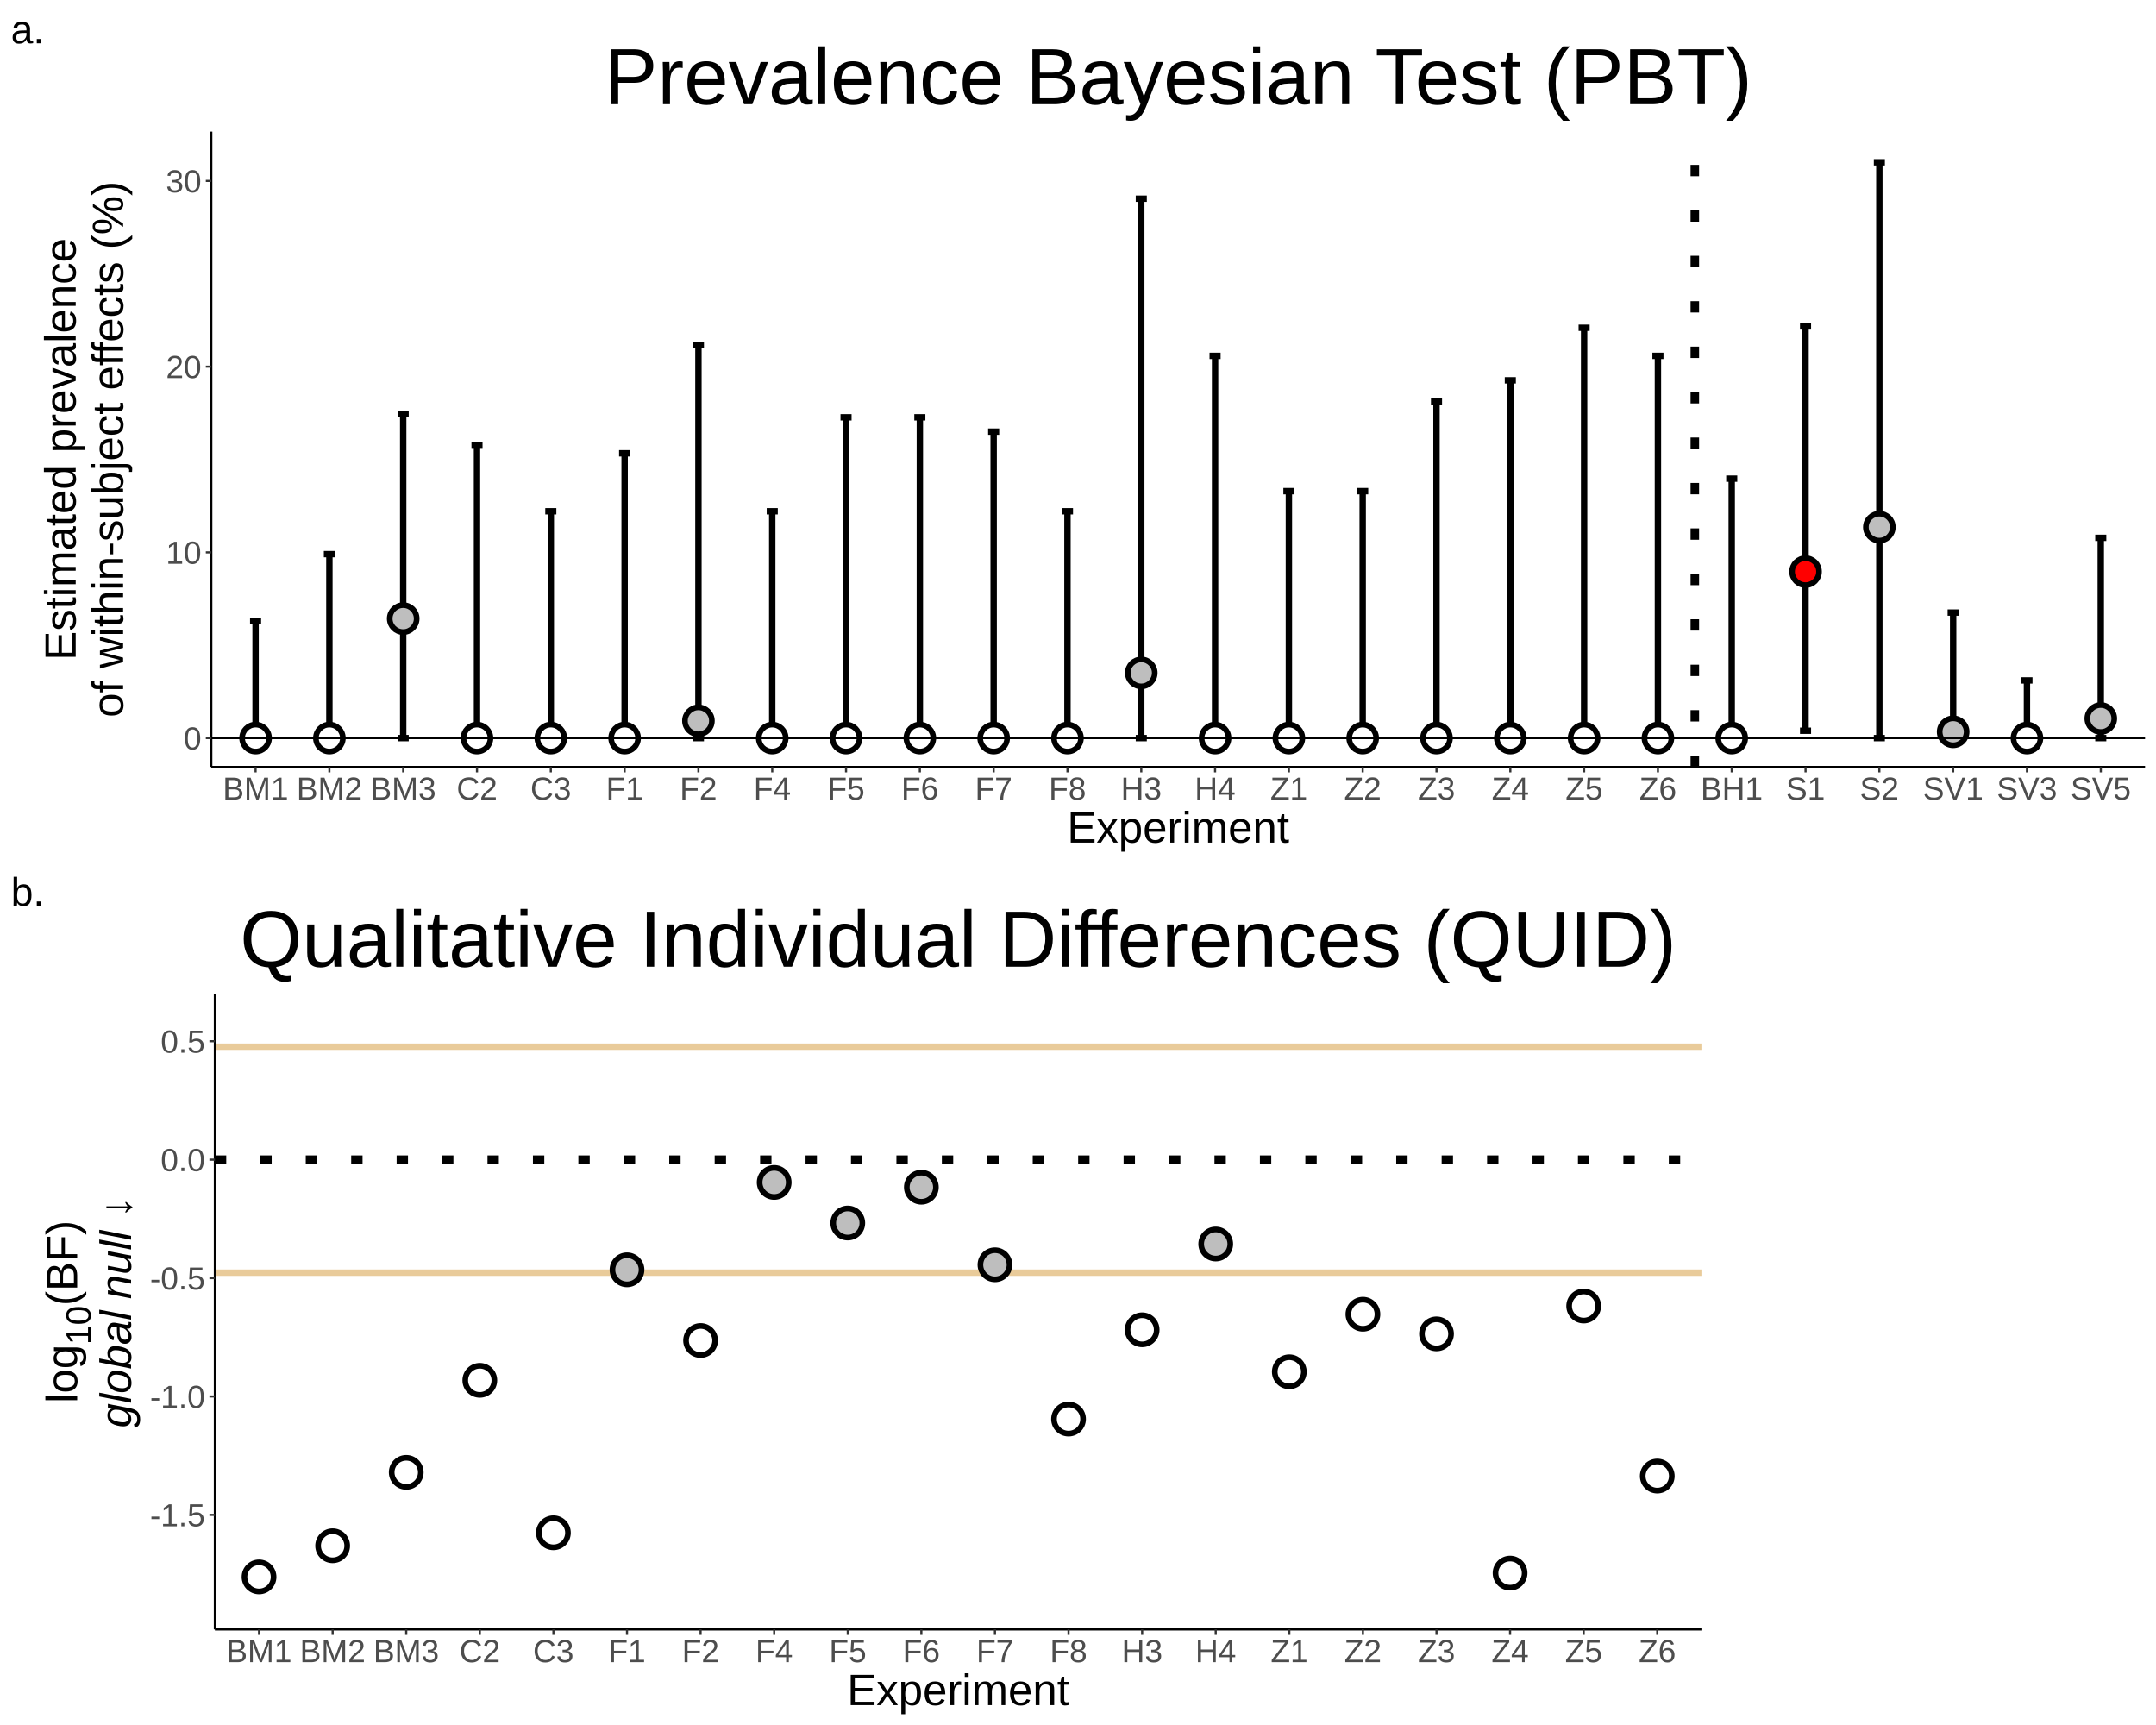
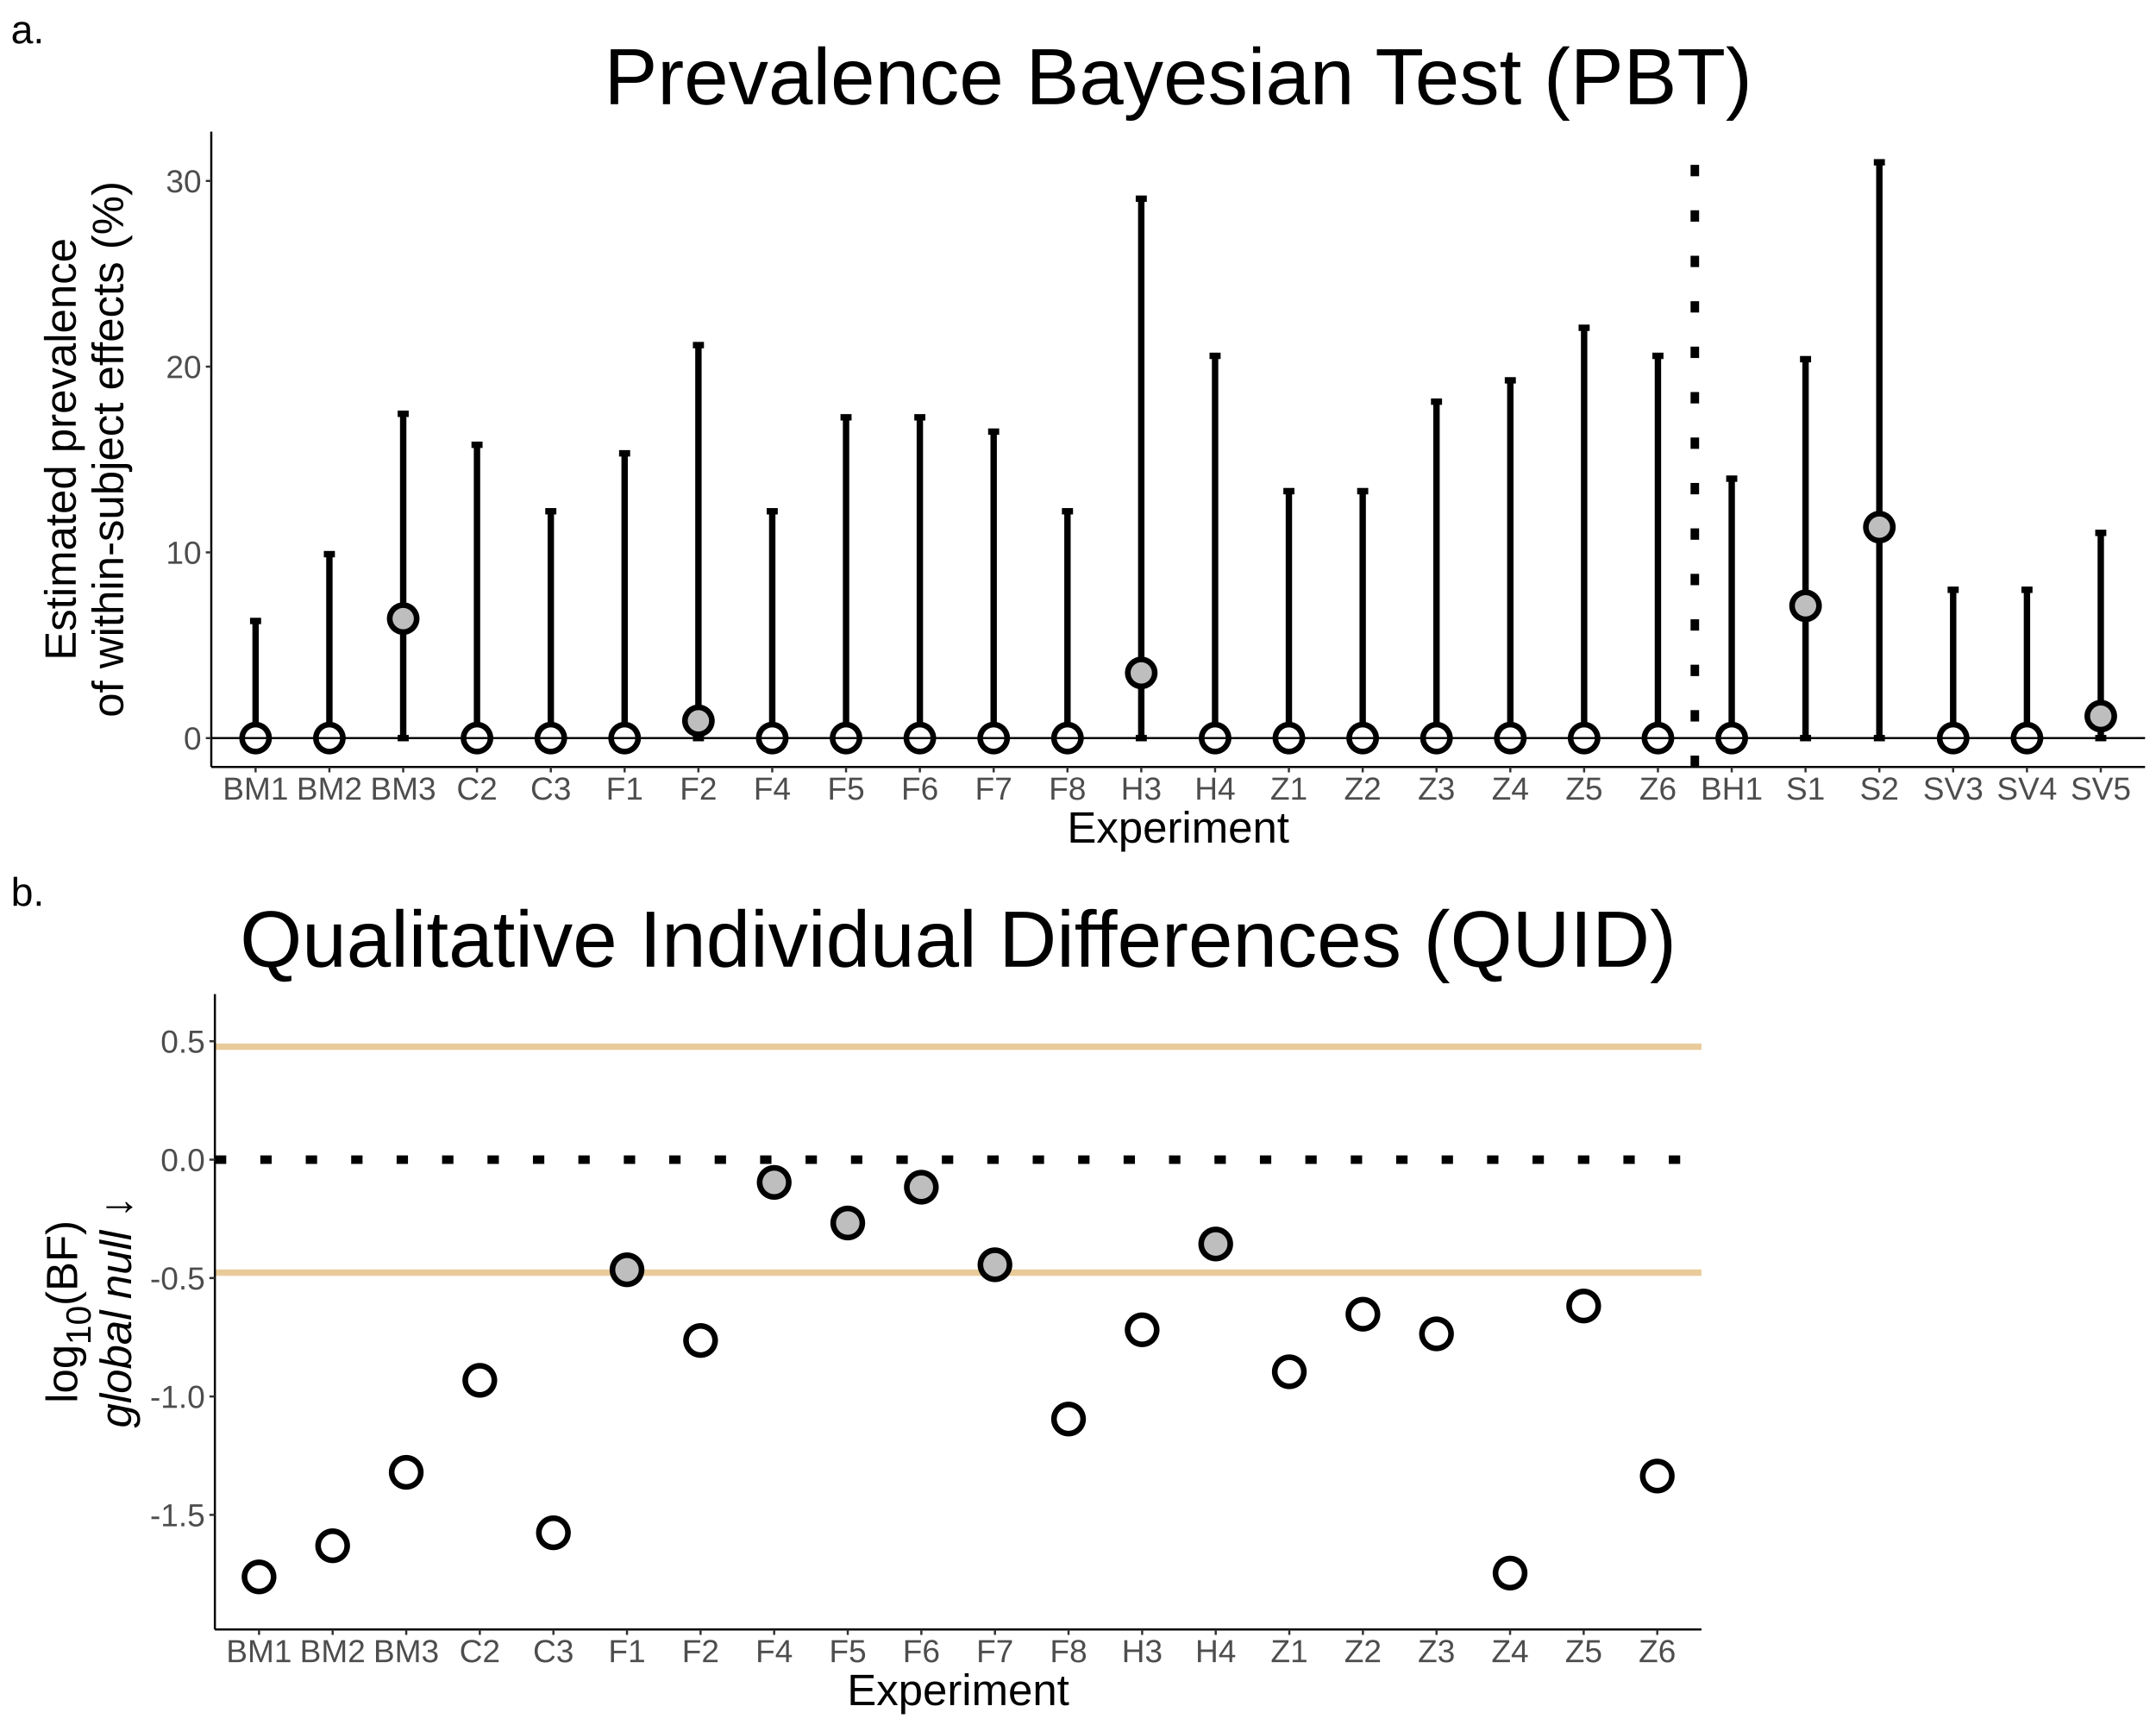
<svg xmlns="http://www.w3.org/2000/svg" class="svglite" width="1080.00pt" height="864.00pt" viewBox="0 0 1080.00 864.00">
  <defs>
    <style type="text/css">
    .svglite line, .svglite polyline, .svglite polygon, .svglite path, .svglite rect, .svglite circle {
      fill: none;
      stroke: #000000;
      stroke-linecap: round;
      stroke-linejoin: round;
      stroke-miterlimit: 10.00;
    }
    .svglite text {
      white-space: pre;
    }
  </style>
  </defs>
  <rect width="100%" height="100%" style="stroke: none; fill: #FFFFFF;" />
  <defs>
    <clipPath id="cpMC4wMHwxMDgwLjAwfDAuMDB8ODY0LjAw">
      <rect x="0.00" y="0.00" width="1080.00" height="864.00" />
    </clipPath>
  </defs>
  <g clip-path="url(#cpMC4wMHwxMDgwLjAwfDAuMDB8ODY0LjAw)">
</g>
  <defs>
    <clipPath id="cpMC4wMHwxMDgwLjAwfDAuMDB8NDMyLjAw">
      <rect x="0.00" y="0.00" width="1080.00" height="432.00" />
    </clipPath>
  </defs>
  <g clip-path="url(#cpMC4wMHwxMDgwLjAwfDAuMDB8NDMyLjAw)">
    <rect x="0.00" y="0.00" width="1080.00" height="432.00" style="stroke-width: 1.07; stroke: #FFFFFF; fill: #FFFFFF;" />
  </g>
  <g clip-path="url(#cpMC4wMHwxMDgwLjAwfDAuMDB8ODY0LjAw)">
</g>
  <defs>
    <clipPath id="cpMTA1Ljg0fDEwNzQuNTJ8NjUuOTJ8Mzg0LjE0">
      <rect x="105.84" y="65.92" width="968.68" height="318.22" />
    </clipPath>
  </defs>
  <g clip-path="url(#cpMTA1Ljg0fDEwNzQuNTJ8NjUuOTJ8Mzg0LjE0)">
    <rect x="105.84" y="65.92" width="968.68" height="318.22" style="stroke-width: 1.07; stroke: none; fill: #FFFFFF;" />
    <polyline points="125.25,311.03 130.80,311.03 " style="stroke-width: 3.20; stroke-linecap: butt;" />
    <polyline points="128.03,311.03 128.03,369.68 " style="stroke-width: 3.20; stroke-linecap: butt;" />
    <polyline points="125.25,369.68 130.80,369.68 " style="stroke-width: 3.20; stroke-linecap: butt;" />
    <polyline points="162.22,277.57 167.77,277.57 " style="stroke-width: 3.20; stroke-linecap: butt;" />
    <polyline points="165.00,277.57 165.00,369.68 " style="stroke-width: 3.20; stroke-linecap: butt;" />
    <polyline points="162.22,369.68 167.77,369.68 " style="stroke-width: 3.20; stroke-linecap: butt;" />
    <polyline points="199.20,207.25 204.74,207.25 " style="stroke-width: 3.20; stroke-linecap: butt;" />
    <polyline points="201.97,207.25 201.97,369.68 " style="stroke-width: 3.20; stroke-linecap: butt;" />
    <polyline points="199.20,369.68 204.74,369.68 " style="stroke-width: 3.20; stroke-linecap: butt;" />
    <polyline points="236.17,222.78 241.72,222.78 " style="stroke-width: 3.20; stroke-linecap: butt;" />
    <polyline points="238.94,222.78 238.94,369.68 " style="stroke-width: 3.20; stroke-linecap: butt;" />
    <polyline points="236.17,369.68 241.72,369.68 " style="stroke-width: 3.20; stroke-linecap: butt;" />
    <polyline points="273.14,256.08 278.69,256.08 " style="stroke-width: 3.20; stroke-linecap: butt;" />
    <polyline points="275.92,256.08 275.92,369.68 " style="stroke-width: 3.20; stroke-linecap: butt;" />
    <polyline points="273.14,369.68 278.69,369.68 " style="stroke-width: 3.20; stroke-linecap: butt;" />
    <polyline points="310.11,227.06 315.66,227.06 " style="stroke-width: 3.20; stroke-linecap: butt;" />
    <polyline points="312.89,227.06 312.89,369.68 " style="stroke-width: 3.20; stroke-linecap: butt;" />
    <polyline points="310.11,369.68 315.66,369.68 " style="stroke-width: 3.20; stroke-linecap: butt;" />
    <polyline points="347.09,172.83 352.63,172.83 " style="stroke-width: 3.20; stroke-linecap: butt;" />
    <polyline points="349.86,172.83 349.86,369.68 " style="stroke-width: 3.20; stroke-linecap: butt;" />
    <polyline points="347.09,369.68 352.63,369.68 " style="stroke-width: 3.20; stroke-linecap: butt;" />
    <polyline points="384.06,256.08 389.61,256.08 " style="stroke-width: 3.20; stroke-linecap: butt;" />
    <polyline points="386.83,256.08 386.83,369.68 " style="stroke-width: 3.20; stroke-linecap: butt;" />
    <polyline points="384.06,369.68 389.61,369.68 " style="stroke-width: 3.20; stroke-linecap: butt;" />
    <polyline points="421.03,209.01 426.58,209.01 " style="stroke-width: 3.20; stroke-linecap: butt;" />
    <polyline points="423.81,209.01 423.81,369.68 " style="stroke-width: 3.20; stroke-linecap: butt;" />
    <polyline points="421.03,369.68 426.58,369.68 " style="stroke-width: 3.20; stroke-linecap: butt;" />
    <polyline points="458.00,209.01 463.55,209.01 " style="stroke-width: 3.20; stroke-linecap: butt;" />
    <polyline points="460.78,209.01 460.78,369.68 " style="stroke-width: 3.20; stroke-linecap: butt;" />
    <polyline points="458.00,369.68 463.55,369.68 " style="stroke-width: 3.20; stroke-linecap: butt;" />
    <polyline points="494.98,216.19 500.52,216.19 " style="stroke-width: 3.20; stroke-linecap: butt;" />
    <polyline points="497.75,216.19 497.75,369.68 " style="stroke-width: 3.20; stroke-linecap: butt;" />
    <polyline points="494.98,369.68 500.52,369.68 " style="stroke-width: 3.20; stroke-linecap: butt;" />
    <polyline points="531.95,256.08 537.50,256.08 " style="stroke-width: 3.20; stroke-linecap: butt;" />
    <polyline points="534.72,256.08 534.72,369.68 " style="stroke-width: 3.20; stroke-linecap: butt;" />
    <polyline points="531.95,369.68 537.50,369.68 " style="stroke-width: 3.20; stroke-linecap: butt;" />
    <polyline points="568.92,99.52 574.47,99.52 " style="stroke-width: 3.20; stroke-linecap: butt;" />
    <polyline points="571.69,99.52 571.69,369.68 " style="stroke-width: 3.20; stroke-linecap: butt;" />
    <polyline points="568.92,369.68 574.47,369.68 " style="stroke-width: 3.20; stroke-linecap: butt;" />
    <polyline points="605.89,178.23 611.44,178.23 " style="stroke-width: 3.20; stroke-linecap: butt;" />
    <polyline points="608.67,178.23 608.67,369.68 " style="stroke-width: 3.20; stroke-linecap: butt;" />
    <polyline points="605.89,369.68 611.44,369.68 " style="stroke-width: 3.20; stroke-linecap: butt;" />
    <polyline points="642.87,246.01 648.41,246.01 " style="stroke-width: 3.20; stroke-linecap: butt;" />
    <polyline points="645.64,246.01 645.64,369.68 " style="stroke-width: 3.20; stroke-linecap: butt;" />
    <polyline points="642.87,369.68 648.41,369.68 " style="stroke-width: 3.20; stroke-linecap: butt;" />
    <polyline points="679.84,246.01 685.39,246.01 " style="stroke-width: 3.20; stroke-linecap: butt;" />
    <polyline points="682.61,246.01 682.61,369.68 " style="stroke-width: 3.20; stroke-linecap: butt;" />
    <polyline points="679.84,369.68 685.39,369.68 " style="stroke-width: 3.20; stroke-linecap: butt;" />
    <polyline points="716.81,201.19 722.36,201.19 " style="stroke-width: 3.20; stroke-linecap: butt;" />
    <polyline points="719.58,201.19 719.58,369.68 " style="stroke-width: 3.20; stroke-linecap: butt;" />
    <polyline points="716.81,369.68 722.36,369.68 " style="stroke-width: 3.20; stroke-linecap: butt;" />
    <polyline points="753.78,190.49 759.33,190.49 " style="stroke-width: 3.20; stroke-linecap: butt;" />
    <polyline points="756.56,190.49 756.56,369.68 " style="stroke-width: 3.20; stroke-linecap: butt;" />
    <polyline points="753.78,369.68 759.33,369.68 " style="stroke-width: 3.20; stroke-linecap: butt;" />
    <polyline points="790.76,164.18 796.30,164.18 " style="stroke-width: 3.20; stroke-linecap: butt;" />
    <polyline points="793.53,164.18 793.53,369.68 " style="stroke-width: 3.20; stroke-linecap: butt;" />
    <polyline points="790.76,369.68 796.30,369.68 " style="stroke-width: 3.20; stroke-linecap: butt;" />
    <polyline points="827.73,178.23 833.28,178.23 " style="stroke-width: 3.20; stroke-linecap: butt;" />
    <polyline points="830.50,178.23 830.50,369.68 " style="stroke-width: 3.20; stroke-linecap: butt;" />
    <polyline points="827.73,369.68 833.28,369.68 " style="stroke-width: 3.20; stroke-linecap: butt;" />
    <polyline points="864.70,239.74 870.25,239.74 " style="stroke-width: 3.20; stroke-linecap: butt;" />
    <polyline points="867.47,239.74 867.47,369.68 " style="stroke-width: 3.20; stroke-linecap: butt;" />
    <polyline points="864.70,369.68 870.25,369.68 " style="stroke-width: 3.20; stroke-linecap: butt;" />
-     <polyline points="901.67,163.49 907.22,163.49 " style="stroke-width: 3.20; stroke-linecap: butt;" />
-     <polyline points="904.45,163.49 904.45,366.00 " style="stroke-width: 3.20; stroke-linecap: butt;" />
-     <polyline points="901.67,366.00 907.22,366.00 " style="stroke-width: 3.20; stroke-linecap: butt;" />
+     <polyline points="901.67,179.90 907.22,179.90 " style="stroke-width: 3.20; stroke-linecap: butt;" />
+     <polyline points="904.45,179.90 904.45,369.68 " style="stroke-width: 3.20; stroke-linecap: butt;" />
+     <polyline points="901.67,369.68 907.22,369.68 " style="stroke-width: 3.20; stroke-linecap: butt;" />
    <polyline points="938.65,81.29 944.19,81.29 " style="stroke-width: 3.20; stroke-linecap: butt;" />
    <polyline points="941.42,81.29 941.42,369.68 " style="stroke-width: 3.20; stroke-linecap: butt;" />
    <polyline points="938.65,369.68 944.19,369.68 " style="stroke-width: 3.20; stroke-linecap: butt;" />
-     <polyline points="975.62,306.82 981.17,306.82 " style="stroke-width: 3.20; stroke-linecap: butt;" />
-     <polyline points="978.39,306.82 978.39,369.68 " style="stroke-width: 3.20; stroke-linecap: butt;" />
+     <polyline points="975.62,295.40 981.17,295.40 " style="stroke-width: 3.20; stroke-linecap: butt;" />
+     <polyline points="978.39,295.40 978.39,369.68 " style="stroke-width: 3.20; stroke-linecap: butt;" />
    <polyline points="975.62,369.68 981.17,369.68 " style="stroke-width: 3.20; stroke-linecap: butt;" />
-     <polyline points="1012.59,340.80 1018.14,340.80 " style="stroke-width: 3.20; stroke-linecap: butt;" />
-     <polyline points="1015.36,340.80 1015.36,369.68 " style="stroke-width: 3.20; stroke-linecap: butt;" />
+     <polyline points="1012.59,295.40 1018.14,295.40 " style="stroke-width: 3.20; stroke-linecap: butt;" />
+     <polyline points="1015.36,295.40 1015.36,369.68 " style="stroke-width: 3.20; stroke-linecap: butt;" />
    <polyline points="1012.59,369.68 1018.14,369.68 " style="stroke-width: 3.20; stroke-linecap: butt;" />
-     <polyline points="1049.56,269.37 1055.11,269.37 " style="stroke-width: 3.20; stroke-linecap: butt;" />
-     <polyline points="1052.34,269.37 1052.34,369.68 " style="stroke-width: 3.20; stroke-linecap: butt;" />
+     <polyline points="1049.56,266.91 1055.11,266.91 " style="stroke-width: 3.20; stroke-linecap: butt;" />
+     <polyline points="1052.34,266.91 1052.34,369.68 " style="stroke-width: 3.20; stroke-linecap: butt;" />
    <polyline points="1049.56,369.68 1055.11,369.68 " style="stroke-width: 3.20; stroke-linecap: butt;" />
    <circle cx="128.03" cy="369.68" r="6.75" style="stroke-width: 2.83; fill: #FFFFFF;" />
    <circle cx="165.00" cy="369.68" r="6.75" style="stroke-width: 2.83; fill: #FFFFFF;" />
    <circle cx="201.97" cy="309.84" r="6.75" style="stroke-width: 2.83; fill: #BEBEBE;" />
    <circle cx="238.94" cy="369.68" r="6.75" style="stroke-width: 2.83; fill: #FFFFFF;" />
    <circle cx="275.92" cy="369.68" r="6.75" style="stroke-width: 2.83; fill: #FFFFFF;" />
    <circle cx="312.89" cy="369.68" r="6.75" style="stroke-width: 2.83; fill: #FFFFFF;" />
    <circle cx="349.86" cy="361.04" r="6.75" style="stroke-width: 2.83; fill: #BEBEBE;" />
    <circle cx="386.83" cy="369.68" r="6.75" style="stroke-width: 2.83; fill: #FFFFFF;" />
    <circle cx="423.81" cy="369.68" r="6.75" style="stroke-width: 2.83; fill: #FFFFFF;" />
    <circle cx="460.78" cy="369.68" r="6.75" style="stroke-width: 2.83; fill: #FFFFFF;" />
    <circle cx="497.75" cy="369.68" r="6.75" style="stroke-width: 2.83; fill: #FFFFFF;" />
    <circle cx="534.72" cy="369.68" r="6.75" style="stroke-width: 2.83; fill: #FFFFFF;" />
    <circle cx="571.69" cy="337.04" r="6.75" style="stroke-width: 2.83; fill: #BEBEBE;" />
    <circle cx="608.67" cy="369.68" r="6.75" style="stroke-width: 2.83; fill: #FFFFFF;" />
    <circle cx="645.64" cy="369.68" r="6.75" style="stroke-width: 2.83; fill: #FFFFFF;" />
    <circle cx="682.61" cy="369.68" r="6.75" style="stroke-width: 2.83; fill: #FFFFFF;" />
    <circle cx="719.58" cy="369.68" r="6.75" style="stroke-width: 2.83; fill: #FFFFFF;" />
    <circle cx="756.56" cy="369.68" r="6.75" style="stroke-width: 2.83; fill: #FFFFFF;" />
    <circle cx="793.53" cy="369.68" r="6.75" style="stroke-width: 2.83; fill: #FFFFFF;" />
    <circle cx="830.50" cy="369.68" r="6.75" style="stroke-width: 2.83; fill: #FFFFFF;" />
    <circle cx="867.47" cy="369.68" r="6.75" style="stroke-width: 2.83; fill: #FFFFFF;" />
-     <circle cx="904.45" cy="286.32" r="6.75" style="stroke-width: 2.83; fill: #FF0000;" />
+     <circle cx="904.45" cy="303.44" r="6.75" style="stroke-width: 2.83; fill: #BEBEBE;" />
    <circle cx="941.42" cy="264.03" r="6.75" style="stroke-width: 2.83; fill: #BEBEBE;" />
-     <circle cx="978.39" cy="366.55" r="6.75" style="stroke-width: 2.83; fill: #BEBEBE;" />
+     <circle cx="978.39" cy="369.68" r="6.75" style="stroke-width: 2.83; fill: #FFFFFF;" />
    <circle cx="1015.36" cy="369.68" r="6.75" style="stroke-width: 2.83; fill: #FFFFFF;" />
-     <circle cx="1052.34" cy="359.88" r="6.75" style="stroke-width: 2.83; fill: #BEBEBE;" />
+     <circle cx="1052.34" cy="358.69" r="6.75" style="stroke-width: 2.83; fill: #BEBEBE;" />
    <line x1="105.84" y1="369.68" x2="1074.52" y2="369.68" style="stroke-width: 1.07; stroke-linecap: butt;" />
    <line x1="848.99" y1="384.14" x2="848.99" y2="65.92" style="stroke-width: 4.27; stroke-dasharray: 5.69,17.07; stroke-linecap: butt;" />
  </g>
  <g clip-path="url(#cpMC4wMHwxMDgwLjAwfDAuMDB8ODY0LjAw)">
    <polyline points="105.84,384.14 105.84,65.92 " style="stroke-width: 1.07; stroke-linecap: butt;" />
    <text x="100.91" y="375.40" text-anchor="end" style="font-size: 16.00px;fill: #4D4D4D; font-family: &quot;Arial&quot;;" textLength="8.90px" lengthAdjust="spacingAndGlyphs">0</text>
    <text x="100.91" y="282.38" text-anchor="end" style="font-size: 16.00px;fill: #4D4D4D; font-family: &quot;Arial&quot;;" textLength="17.80px" lengthAdjust="spacingAndGlyphs">10</text>
    <text x="100.91" y="189.36" text-anchor="end" style="font-size: 16.00px;fill: #4D4D4D; font-family: &quot;Arial&quot;;" textLength="17.80px" lengthAdjust="spacingAndGlyphs">20</text>
    <text x="100.91" y="96.35" text-anchor="end" style="font-size: 16.00px;fill: #4D4D4D; font-family: &quot;Arial&quot;;" textLength="17.80px" lengthAdjust="spacingAndGlyphs">30</text>
    <polyline points="103.10,369.68 105.84,369.68 " style="stroke-width: 1.07; stroke: #333333; stroke-linecap: butt;" />
    <polyline points="103.10,276.66 105.84,276.66 " style="stroke-width: 1.07; stroke: #333333; stroke-linecap: butt;" />
    <polyline points="103.10,183.64 105.84,183.64 " style="stroke-width: 1.07; stroke: #333333; stroke-linecap: butt;" />
    <polyline points="103.10,90.62 105.84,90.62 " style="stroke-width: 1.07; stroke: #333333; stroke-linecap: butt;" />
    <polyline points="105.84,384.14 1074.52,384.14 " style="stroke-width: 1.07; stroke-linecap: butt;" />
    <polyline points="128.03,386.88 128.03,384.14 " style="stroke-width: 1.07; stroke: #333333; stroke-linecap: butt;" />
    <polyline points="165.00,386.88 165.00,384.14 " style="stroke-width: 1.07; stroke: #333333; stroke-linecap: butt;" />
    <polyline points="201.97,386.88 201.97,384.14 " style="stroke-width: 1.07; stroke: #333333; stroke-linecap: butt;" />
    <polyline points="238.94,386.88 238.94,384.14 " style="stroke-width: 1.07; stroke: #333333; stroke-linecap: butt;" />
    <polyline points="275.92,386.88 275.92,384.14 " style="stroke-width: 1.07; stroke: #333333; stroke-linecap: butt;" />
    <polyline points="312.89,386.88 312.89,384.14 " style="stroke-width: 1.07; stroke: #333333; stroke-linecap: butt;" />
    <polyline points="349.86,386.88 349.86,384.14 " style="stroke-width: 1.07; stroke: #333333; stroke-linecap: butt;" />
    <polyline points="386.83,386.88 386.83,384.14 " style="stroke-width: 1.07; stroke: #333333; stroke-linecap: butt;" />
    <polyline points="423.81,386.88 423.81,384.14 " style="stroke-width: 1.07; stroke: #333333; stroke-linecap: butt;" />
    <polyline points="460.78,386.88 460.78,384.14 " style="stroke-width: 1.07; stroke: #333333; stroke-linecap: butt;" />
    <polyline points="497.75,386.88 497.75,384.14 " style="stroke-width: 1.07; stroke: #333333; stroke-linecap: butt;" />
    <polyline points="534.72,386.88 534.72,384.14 " style="stroke-width: 1.07; stroke: #333333; stroke-linecap: butt;" />
    <polyline points="571.69,386.88 571.69,384.14 " style="stroke-width: 1.07; stroke: #333333; stroke-linecap: butt;" />
    <polyline points="608.67,386.88 608.67,384.14 " style="stroke-width: 1.07; stroke: #333333; stroke-linecap: butt;" />
    <polyline points="645.64,386.88 645.64,384.14 " style="stroke-width: 1.07; stroke: #333333; stroke-linecap: butt;" />
    <polyline points="682.61,386.88 682.61,384.14 " style="stroke-width: 1.07; stroke: #333333; stroke-linecap: butt;" />
    <polyline points="719.58,386.88 719.58,384.14 " style="stroke-width: 1.07; stroke: #333333; stroke-linecap: butt;" />
    <polyline points="756.56,386.88 756.56,384.14 " style="stroke-width: 1.07; stroke: #333333; stroke-linecap: butt;" />
    <polyline points="793.53,386.88 793.53,384.14 " style="stroke-width: 1.07; stroke: #333333; stroke-linecap: butt;" />
    <polyline points="830.50,386.88 830.50,384.14 " style="stroke-width: 1.07; stroke: #333333; stroke-linecap: butt;" />
    <polyline points="867.47,386.88 867.47,384.14 " style="stroke-width: 1.07; stroke: #333333; stroke-linecap: butt;" />
    <polyline points="904.45,386.88 904.45,384.14 " style="stroke-width: 1.07; stroke: #333333; stroke-linecap: butt;" />
    <polyline points="941.42,386.88 941.42,384.14 " style="stroke-width: 1.07; stroke: #333333; stroke-linecap: butt;" />
    <polyline points="978.39,386.88 978.39,384.14 " style="stroke-width: 1.07; stroke: #333333; stroke-linecap: butt;" />
    <polyline points="1015.36,386.88 1015.36,384.14 " style="stroke-width: 1.07; stroke: #333333; stroke-linecap: butt;" />
    <polyline points="1052.34,386.88 1052.34,384.14 " style="stroke-width: 1.07; stroke: #333333; stroke-linecap: butt;" />
    <text x="128.03" y="400.53" text-anchor="middle" style="font-size: 16.00px;fill: #4D4D4D; font-family: &quot;Arial&quot;;" textLength="32.90px" lengthAdjust="spacingAndGlyphs">BM1</text>
    <text x="165.00" y="400.53" text-anchor="middle" style="font-size: 16.00px;fill: #4D4D4D; font-family: &quot;Arial&quot;;" textLength="32.90px" lengthAdjust="spacingAndGlyphs">BM2</text>
    <text x="201.97" y="400.53" text-anchor="middle" style="font-size: 16.00px;fill: #4D4D4D; font-family: &quot;Arial&quot;;" textLength="32.90px" lengthAdjust="spacingAndGlyphs">BM3</text>
    <text x="238.94" y="400.53" text-anchor="middle" style="font-size: 16.00px;fill: #4D4D4D; font-family: &quot;Arial&quot;;" textLength="20.46px" lengthAdjust="spacingAndGlyphs">C2</text>
    <text x="275.92" y="400.53" text-anchor="middle" style="font-size: 16.00px;fill: #4D4D4D; font-family: &quot;Arial&quot;;" textLength="20.46px" lengthAdjust="spacingAndGlyphs">C3</text>
    <text x="312.89" y="400.53" text-anchor="middle" style="font-size: 16.00px;fill: #4D4D4D; font-family: &quot;Arial&quot;;" textLength="18.67px" lengthAdjust="spacingAndGlyphs">F1</text>
    <text x="349.86" y="400.53" text-anchor="middle" style="font-size: 16.00px;fill: #4D4D4D; font-family: &quot;Arial&quot;;" textLength="18.67px" lengthAdjust="spacingAndGlyphs">F2</text>
    <text x="386.83" y="400.53" text-anchor="middle" style="font-size: 16.00px;fill: #4D4D4D; font-family: &quot;Arial&quot;;" textLength="18.67px" lengthAdjust="spacingAndGlyphs">F4</text>
    <text x="423.81" y="400.53" text-anchor="middle" style="font-size: 16.00px;fill: #4D4D4D; font-family: &quot;Arial&quot;;" textLength="18.67px" lengthAdjust="spacingAndGlyphs">F5</text>
    <text x="460.78" y="400.53" text-anchor="middle" style="font-size: 16.00px;fill: #4D4D4D; font-family: &quot;Arial&quot;;" textLength="18.67px" lengthAdjust="spacingAndGlyphs">F6</text>
    <text x="497.75" y="400.53" text-anchor="middle" style="font-size: 16.00px;fill: #4D4D4D; font-family: &quot;Arial&quot;;" textLength="18.67px" lengthAdjust="spacingAndGlyphs">F7</text>
    <text x="534.72" y="400.53" text-anchor="middle" style="font-size: 16.00px;fill: #4D4D4D; font-family: &quot;Arial&quot;;" textLength="18.67px" lengthAdjust="spacingAndGlyphs">F8</text>
    <text x="571.69" y="400.53" text-anchor="middle" style="font-size: 16.00px;fill: #4D4D4D; font-family: &quot;Arial&quot;;" textLength="20.46px" lengthAdjust="spacingAndGlyphs">H3</text>
    <text x="608.67" y="400.53" text-anchor="middle" style="font-size: 16.00px;fill: #4D4D4D; font-family: &quot;Arial&quot;;" textLength="20.46px" lengthAdjust="spacingAndGlyphs">H4</text>
    <text x="645.64" y="400.53" text-anchor="middle" style="font-size: 16.00px;fill: #4D4D4D; font-family: &quot;Arial&quot;;" textLength="18.67px" lengthAdjust="spacingAndGlyphs">Z1</text>
    <text x="682.61" y="400.53" text-anchor="middle" style="font-size: 16.00px;fill: #4D4D4D; font-family: &quot;Arial&quot;;" textLength="18.67px" lengthAdjust="spacingAndGlyphs">Z2</text>
    <text x="719.58" y="400.53" text-anchor="middle" style="font-size: 16.00px;fill: #4D4D4D; font-family: &quot;Arial&quot;;" textLength="18.67px" lengthAdjust="spacingAndGlyphs">Z3</text>
    <text x="756.56" y="400.53" text-anchor="middle" style="font-size: 16.00px;fill: #4D4D4D; font-family: &quot;Arial&quot;;" textLength="18.67px" lengthAdjust="spacingAndGlyphs">Z4</text>
    <text x="793.53" y="400.53" text-anchor="middle" style="font-size: 16.00px;fill: #4D4D4D; font-family: &quot;Arial&quot;;" textLength="18.67px" lengthAdjust="spacingAndGlyphs">Z5</text>
    <text x="830.50" y="400.53" text-anchor="middle" style="font-size: 16.00px;fill: #4D4D4D; font-family: &quot;Arial&quot;;" textLength="18.67px" lengthAdjust="spacingAndGlyphs">Z6</text>
    <text x="867.47" y="400.53" text-anchor="middle" style="font-size: 16.00px;fill: #4D4D4D; font-family: &quot;Arial&quot;;" textLength="31.13px" lengthAdjust="spacingAndGlyphs">BH1</text>
    <text x="904.45" y="400.53" text-anchor="middle" style="font-size: 16.00px;fill: #4D4D4D; font-family: &quot;Arial&quot;;" textLength="19.57px" lengthAdjust="spacingAndGlyphs">S1</text>
    <text x="941.42" y="400.53" text-anchor="middle" style="font-size: 16.00px;fill: #4D4D4D; font-family: &quot;Arial&quot;;" textLength="19.57px" lengthAdjust="spacingAndGlyphs">S2</text>
-     <text x="978.39" y="400.53" text-anchor="middle" style="font-size: 16.00px;fill: #4D4D4D; font-family: &quot;Arial&quot;;" textLength="30.24px" lengthAdjust="spacingAndGlyphs">SV1</text>
-     <text x="1015.36" y="400.53" text-anchor="middle" style="font-size: 16.00px;fill: #4D4D4D; font-family: &quot;Arial&quot;;" textLength="30.24px" lengthAdjust="spacingAndGlyphs">SV3</text>
+     <text x="978.39" y="400.53" text-anchor="middle" style="font-size: 16.00px;fill: #4D4D4D; font-family: &quot;Arial&quot;;" textLength="30.24px" lengthAdjust="spacingAndGlyphs">SV3</text>
+     <text x="1015.36" y="400.53" text-anchor="middle" style="font-size: 16.00px;fill: #4D4D4D; font-family: &quot;Arial&quot;;" textLength="30.24px" lengthAdjust="spacingAndGlyphs">SV4</text>
    <text x="1052.34" y="400.53" text-anchor="middle" style="font-size: 16.00px;fill: #4D4D4D; font-family: &quot;Arial&quot;;" textLength="30.24px" lengthAdjust="spacingAndGlyphs">SV5</text>
    <text x="590.18" y="422.02" text-anchor="middle" style="font-size: 22.00px; font-family: &quot;Arial&quot;;" textLength="111.30px" lengthAdjust="spacingAndGlyphs">Experiment</text>
    <text transform="translate(37.92,225.03) rotate(-90)" text-anchor="middle" style="font-size: 22.00px; font-family: &quot;Arial&quot;;" textLength="211.62px" lengthAdjust="spacingAndGlyphs">Estimated prevalence</text>
    <text transform="translate(61.68,225.03) rotate(-90)" text-anchor="middle" style="font-size: 22.00px; font-family: &quot;Arial&quot;;" textLength="268.65px" lengthAdjust="spacingAndGlyphs">of within-subject effects (%)</text>
    <text x="590.18" y="52.19" text-anchor="middle" style="font-size: 40.00px; font-family: &quot;Arial&quot;;" textLength="575.14px" lengthAdjust="spacingAndGlyphs">Prevalence Bayesian Test (PBT)</text>
    <text x="13.82" y="21.68" text-anchor="middle" style="font-size: 20.00px; font-family: &quot;Arial&quot;;" textLength="16.68px" lengthAdjust="spacingAndGlyphs">a.</text>
  </g>
  <defs>
    <clipPath id="cpMC4wMHw4NTcuNzd8NDMyLjAwfDg2NC4wMA==">
      <rect x="0.00" y="432.00" width="857.77" height="432.00" />
    </clipPath>
  </defs>
  <g clip-path="url(#cpMC4wMHw4NTcuNzd8NDMyLjAwfDg2NC4wMA==)">
    <rect x="0.00" y="432.00" width="857.77" height="432.00" style="stroke-width: 1.07; stroke: #FFFFFF; fill: #FFFFFF;" />
  </g>
  <g clip-path="url(#cpMC4wMHwxMDgwLjAwfDAuMDB8ODY0LjAw)">
</g>
  <defs>
    <clipPath id="cpMTA3LjY0fDg1Mi4yOXw0OTcuOTJ8ODE2LjE0">
      <rect x="107.64" y="497.92" width="744.65" height="318.22" />
    </clipPath>
  </defs>
  <g clip-path="url(#cpMTA3LjY0fDg1Mi4yOXw0OTcuOTJ8ODE2LjE0)">
    <rect x="107.64" y="497.92" width="744.65" height="318.22" style="stroke-width: 1.07; stroke: none; fill: #FFFFFF;" />
    <line x1="107.64" y1="580.84" x2="852.29" y2="580.84" style="stroke-width: 4.27; stroke-dasharray: 5.69,17.07; stroke-linecap: butt;" />
    <line x1="107.64" y1="524.25" x2="852.29" y2="524.25" style="stroke-width: 3.20; stroke: #E9CB9A; stroke-linecap: butt;" />
    <line x1="107.64" y1="637.43" x2="852.29" y2="637.43" style="stroke-width: 3.20; stroke: #E9CB9A; stroke-linecap: butt;" />
    <circle cx="129.76" cy="789.82" r="7.29" style="stroke-width: 2.83; fill: #FFFFFF;" />
    <circle cx="166.63" cy="774.22" r="7.29" style="stroke-width: 2.83; fill: #FFFFFF;" />
    <circle cx="203.49" cy="737.45" r="7.29" style="stroke-width: 2.83; fill: #FFFFFF;" />
    <circle cx="240.35" cy="691.36" r="7.29" style="stroke-width: 2.83; fill: #FFFFFF;" />
    <circle cx="277.22" cy="767.72" r="7.29" style="stroke-width: 2.83; fill: #FFFFFF;" />
    <circle cx="314.08" cy="636.00" r="7.29" style="stroke-width: 2.83; fill: #BEBEBE;" />
    <circle cx="350.94" cy="671.41" r="7.29" style="stroke-width: 2.83; fill: #FFFFFF;" />
    <circle cx="387.81" cy="592.23" r="7.29" style="stroke-width: 2.83; fill: #BEBEBE;" />
    <circle cx="424.67" cy="612.56" r="7.29" style="stroke-width: 2.83; fill: #BEBEBE;" />
    <circle cx="461.53" cy="594.63" r="7.29" style="stroke-width: 2.83; fill: #BEBEBE;" />
    <circle cx="498.40" cy="633.48" r="7.29" style="stroke-width: 2.83; fill: #BEBEBE;" />
    <circle cx="535.26" cy="710.76" r="7.29" style="stroke-width: 2.83; fill: #FFFFFF;" />
    <circle cx="572.13" cy="666.05" r="7.29" style="stroke-width: 2.83; fill: #FFFFFF;" />
    <circle cx="608.99" cy="623.08" r="7.29" style="stroke-width: 2.83; fill: #BEBEBE;" />
    <circle cx="645.85" cy="687.08" r="7.29" style="stroke-width: 2.83; fill: #FFFFFF;" />
    <circle cx="682.72" cy="658.25" r="7.29" style="stroke-width: 2.83; fill: #FFFFFF;" />
    <circle cx="719.58" cy="668.09" r="7.29" style="stroke-width: 2.83; fill: #FFFFFF;" />
    <circle cx="756.44" cy="787.92" r="7.29" style="stroke-width: 2.83; fill: #FFFFFF;" />
    <circle cx="793.31" cy="654.14" r="7.29" style="stroke-width: 2.83; fill: #FFFFFF;" />
    <circle cx="830.17" cy="739.31" r="7.29" style="stroke-width: 2.83; fill: #FFFFFF;" />
  </g>
  <g clip-path="url(#cpMC4wMHwxMDgwLjAwfDAuMDB8ODY0LjAw)">
    <polyline points="107.64,816.14 107.64,497.92 " style="stroke-width: 1.07; stroke-linecap: butt;" />
    <text x="102.71" y="764.48" text-anchor="end" style="font-size: 16.00px;fill: #4D4D4D; font-family: &quot;Arial&quot;;" textLength="27.57px" lengthAdjust="spacingAndGlyphs">-1.5</text>
    <text x="102.71" y="705.17" text-anchor="end" style="font-size: 16.00px;fill: #4D4D4D; font-family: &quot;Arial&quot;;" textLength="27.57px" lengthAdjust="spacingAndGlyphs">-1.0</text>
    <text x="102.71" y="645.87" text-anchor="end" style="font-size: 16.00px;fill: #4D4D4D; font-family: &quot;Arial&quot;;" textLength="27.57px" lengthAdjust="spacingAndGlyphs">-0.5</text>
    <text x="102.71" y="586.56" text-anchor="end" style="font-size: 16.00px;fill: #4D4D4D; font-family: &quot;Arial&quot;;" textLength="22.24px" lengthAdjust="spacingAndGlyphs">0.0</text>
    <text x="102.71" y="527.26" text-anchor="end" style="font-size: 16.00px;fill: #4D4D4D; font-family: &quot;Arial&quot;;" textLength="22.24px" lengthAdjust="spacingAndGlyphs">0.5</text>
    <polyline points="104.90,758.75 107.64,758.75 " style="stroke-width: 1.07; stroke: #333333; stroke-linecap: butt;" />
    <polyline points="104.90,699.44 107.64,699.44 " style="stroke-width: 1.07; stroke: #333333; stroke-linecap: butt;" />
    <polyline points="104.90,640.14 107.64,640.14 " style="stroke-width: 1.07; stroke: #333333; stroke-linecap: butt;" />
    <polyline points="104.90,580.84 107.64,580.84 " style="stroke-width: 1.07; stroke: #333333; stroke-linecap: butt;" />
    <polyline points="104.90,521.53 107.64,521.53 " style="stroke-width: 1.07; stroke: #333333; stroke-linecap: butt;" />
    <polyline points="107.64,816.14 852.29,816.14 " style="stroke-width: 1.07; stroke-linecap: butt;" />
    <polyline points="129.76,818.88 129.76,816.14 " style="stroke-width: 1.07; stroke: #333333; stroke-linecap: butt;" />
    <polyline points="166.63,818.88 166.63,816.14 " style="stroke-width: 1.07; stroke: #333333; stroke-linecap: butt;" />
    <polyline points="203.49,818.88 203.49,816.14 " style="stroke-width: 1.07; stroke: #333333; stroke-linecap: butt;" />
    <polyline points="240.35,818.88 240.35,816.14 " style="stroke-width: 1.07; stroke: #333333; stroke-linecap: butt;" />
    <polyline points="277.22,818.88 277.22,816.14 " style="stroke-width: 1.07; stroke: #333333; stroke-linecap: butt;" />
    <polyline points="314.08,818.88 314.08,816.14 " style="stroke-width: 1.07; stroke: #333333; stroke-linecap: butt;" />
    <polyline points="350.94,818.88 350.94,816.14 " style="stroke-width: 1.07; stroke: #333333; stroke-linecap: butt;" />
    <polyline points="387.81,818.88 387.81,816.14 " style="stroke-width: 1.07; stroke: #333333; stroke-linecap: butt;" />
    <polyline points="424.67,818.88 424.67,816.14 " style="stroke-width: 1.07; stroke: #333333; stroke-linecap: butt;" />
    <polyline points="461.53,818.88 461.53,816.14 " style="stroke-width: 1.07; stroke: #333333; stroke-linecap: butt;" />
    <polyline points="498.40,818.88 498.40,816.14 " style="stroke-width: 1.07; stroke: #333333; stroke-linecap: butt;" />
    <polyline points="535.26,818.88 535.26,816.14 " style="stroke-width: 1.07; stroke: #333333; stroke-linecap: butt;" />
    <polyline points="572.13,818.88 572.13,816.14 " style="stroke-width: 1.07; stroke: #333333; stroke-linecap: butt;" />
    <polyline points="608.99,818.88 608.99,816.14 " style="stroke-width: 1.07; stroke: #333333; stroke-linecap: butt;" />
    <polyline points="645.85,818.88 645.85,816.14 " style="stroke-width: 1.07; stroke: #333333; stroke-linecap: butt;" />
    <polyline points="682.72,818.88 682.72,816.14 " style="stroke-width: 1.07; stroke: #333333; stroke-linecap: butt;" />
    <polyline points="719.58,818.88 719.58,816.14 " style="stroke-width: 1.07; stroke: #333333; stroke-linecap: butt;" />
    <polyline points="756.44,818.88 756.44,816.14 " style="stroke-width: 1.07; stroke: #333333; stroke-linecap: butt;" />
    <polyline points="793.31,818.88 793.31,816.14 " style="stroke-width: 1.07; stroke: #333333; stroke-linecap: butt;" />
    <polyline points="830.17,818.88 830.17,816.14 " style="stroke-width: 1.07; stroke: #333333; stroke-linecap: butt;" />
    <text x="129.76" y="832.53" text-anchor="middle" style="font-size: 16.00px;fill: #4D4D4D; font-family: &quot;Arial&quot;;" textLength="32.90px" lengthAdjust="spacingAndGlyphs">BM1</text>
    <text x="166.63" y="832.53" text-anchor="middle" style="font-size: 16.00px;fill: #4D4D4D; font-family: &quot;Arial&quot;;" textLength="32.90px" lengthAdjust="spacingAndGlyphs">BM2</text>
    <text x="203.49" y="832.53" text-anchor="middle" style="font-size: 16.00px;fill: #4D4D4D; font-family: &quot;Arial&quot;;" textLength="32.90px" lengthAdjust="spacingAndGlyphs">BM3</text>
    <text x="240.35" y="832.53" text-anchor="middle" style="font-size: 16.00px;fill: #4D4D4D; font-family: &quot;Arial&quot;;" textLength="20.46px" lengthAdjust="spacingAndGlyphs">C2</text>
    <text x="277.22" y="832.53" text-anchor="middle" style="font-size: 16.00px;fill: #4D4D4D; font-family: &quot;Arial&quot;;" textLength="20.46px" lengthAdjust="spacingAndGlyphs">C3</text>
    <text x="314.08" y="832.53" text-anchor="middle" style="font-size: 16.00px;fill: #4D4D4D; font-family: &quot;Arial&quot;;" textLength="18.67px" lengthAdjust="spacingAndGlyphs">F1</text>
    <text x="350.94" y="832.53" text-anchor="middle" style="font-size: 16.00px;fill: #4D4D4D; font-family: &quot;Arial&quot;;" textLength="18.67px" lengthAdjust="spacingAndGlyphs">F2</text>
    <text x="387.81" y="832.53" text-anchor="middle" style="font-size: 16.00px;fill: #4D4D4D; font-family: &quot;Arial&quot;;" textLength="18.67px" lengthAdjust="spacingAndGlyphs">F4</text>
    <text x="424.67" y="832.53" text-anchor="middle" style="font-size: 16.00px;fill: #4D4D4D; font-family: &quot;Arial&quot;;" textLength="18.67px" lengthAdjust="spacingAndGlyphs">F5</text>
    <text x="461.53" y="832.53" text-anchor="middle" style="font-size: 16.00px;fill: #4D4D4D; font-family: &quot;Arial&quot;;" textLength="18.67px" lengthAdjust="spacingAndGlyphs">F6</text>
    <text x="498.40" y="832.53" text-anchor="middle" style="font-size: 16.00px;fill: #4D4D4D; font-family: &quot;Arial&quot;;" textLength="18.67px" lengthAdjust="spacingAndGlyphs">F7</text>
    <text x="535.26" y="832.53" text-anchor="middle" style="font-size: 16.00px;fill: #4D4D4D; font-family: &quot;Arial&quot;;" textLength="18.67px" lengthAdjust="spacingAndGlyphs">F8</text>
    <text x="572.13" y="832.53" text-anchor="middle" style="font-size: 16.00px;fill: #4D4D4D; font-family: &quot;Arial&quot;;" textLength="20.46px" lengthAdjust="spacingAndGlyphs">H3</text>
    <text x="608.99" y="832.53" text-anchor="middle" style="font-size: 16.00px;fill: #4D4D4D; font-family: &quot;Arial&quot;;" textLength="20.46px" lengthAdjust="spacingAndGlyphs">H4</text>
    <text x="645.85" y="832.53" text-anchor="middle" style="font-size: 16.00px;fill: #4D4D4D; font-family: &quot;Arial&quot;;" textLength="18.67px" lengthAdjust="spacingAndGlyphs">Z1</text>
    <text x="682.72" y="832.53" text-anchor="middle" style="font-size: 16.00px;fill: #4D4D4D; font-family: &quot;Arial&quot;;" textLength="18.67px" lengthAdjust="spacingAndGlyphs">Z2</text>
    <text x="719.58" y="832.53" text-anchor="middle" style="font-size: 16.00px;fill: #4D4D4D; font-family: &quot;Arial&quot;;" textLength="18.67px" lengthAdjust="spacingAndGlyphs">Z3</text>
    <text x="756.44" y="832.53" text-anchor="middle" style="font-size: 16.00px;fill: #4D4D4D; font-family: &quot;Arial&quot;;" textLength="18.67px" lengthAdjust="spacingAndGlyphs">Z4</text>
    <text x="793.31" y="832.53" text-anchor="middle" style="font-size: 16.00px;fill: #4D4D4D; font-family: &quot;Arial&quot;;" textLength="18.67px" lengthAdjust="spacingAndGlyphs">Z5</text>
    <text x="830.17" y="832.53" text-anchor="middle" style="font-size: 16.00px;fill: #4D4D4D; font-family: &quot;Arial&quot;;" textLength="18.67px" lengthAdjust="spacingAndGlyphs">Z6</text>
    <text x="479.97" y="854.02" text-anchor="middle" style="font-size: 22.00px; font-family: &quot;Arial&quot;;" textLength="111.30px" lengthAdjust="spacingAndGlyphs">Experiment</text>
    <text transform="translate(38.66,702.78) rotate(-90)" style="font-size: 22.00px; font-family: &quot;Arial&quot;;" textLength="29.37px" lengthAdjust="spacingAndGlyphs">log</text>
    <text transform="translate(45.41,673.53) rotate(-90)" style="font-size: 17.60px; font-family: &quot;Arial&quot;;" textLength="19.57px" lengthAdjust="spacingAndGlyphs">10</text>
    <text transform="translate(38.66,654.03) rotate(-90)" style="font-size: 22.00px; font-family: &quot;Arial&quot;;" textLength="42.78px" lengthAdjust="spacingAndGlyphs">(BF)</text>
    <text transform="translate(65.66,715.16) rotate(-90)" style="font-size: 22.00px; font-style: italic; font-family: &quot;Arial&quot;;" textLength="58.74px" lengthAdjust="spacingAndGlyphs">global</text>
    <text transform="translate(65.66,650.66) rotate(-90)" style="font-size: 22.00px; font-style: italic; font-family: &quot;Arial&quot;;" textLength="34.26px" lengthAdjust="spacingAndGlyphs">null</text>
    <text transform="translate(65.66,610.16) rotate(-90)" style="font-size: 22.00px; font-family: &quot;Arial&quot;;" textLength="11.00px" lengthAdjust="spacingAndGlyphs">↓</text>
    <text x="479.97" y="484.19" text-anchor="middle" style="font-size: 40.00px; font-family: &quot;Arial&quot;;" textLength="719.61px" lengthAdjust="spacingAndGlyphs">Qualitative Individual Differences (QUID)</text>
    <text x="13.82" y="453.68" text-anchor="middle" style="font-size: 20.00px; font-family: &quot;Arial&quot;;" textLength="16.68px" lengthAdjust="spacingAndGlyphs">b.</text>
  </g>
</svg>
